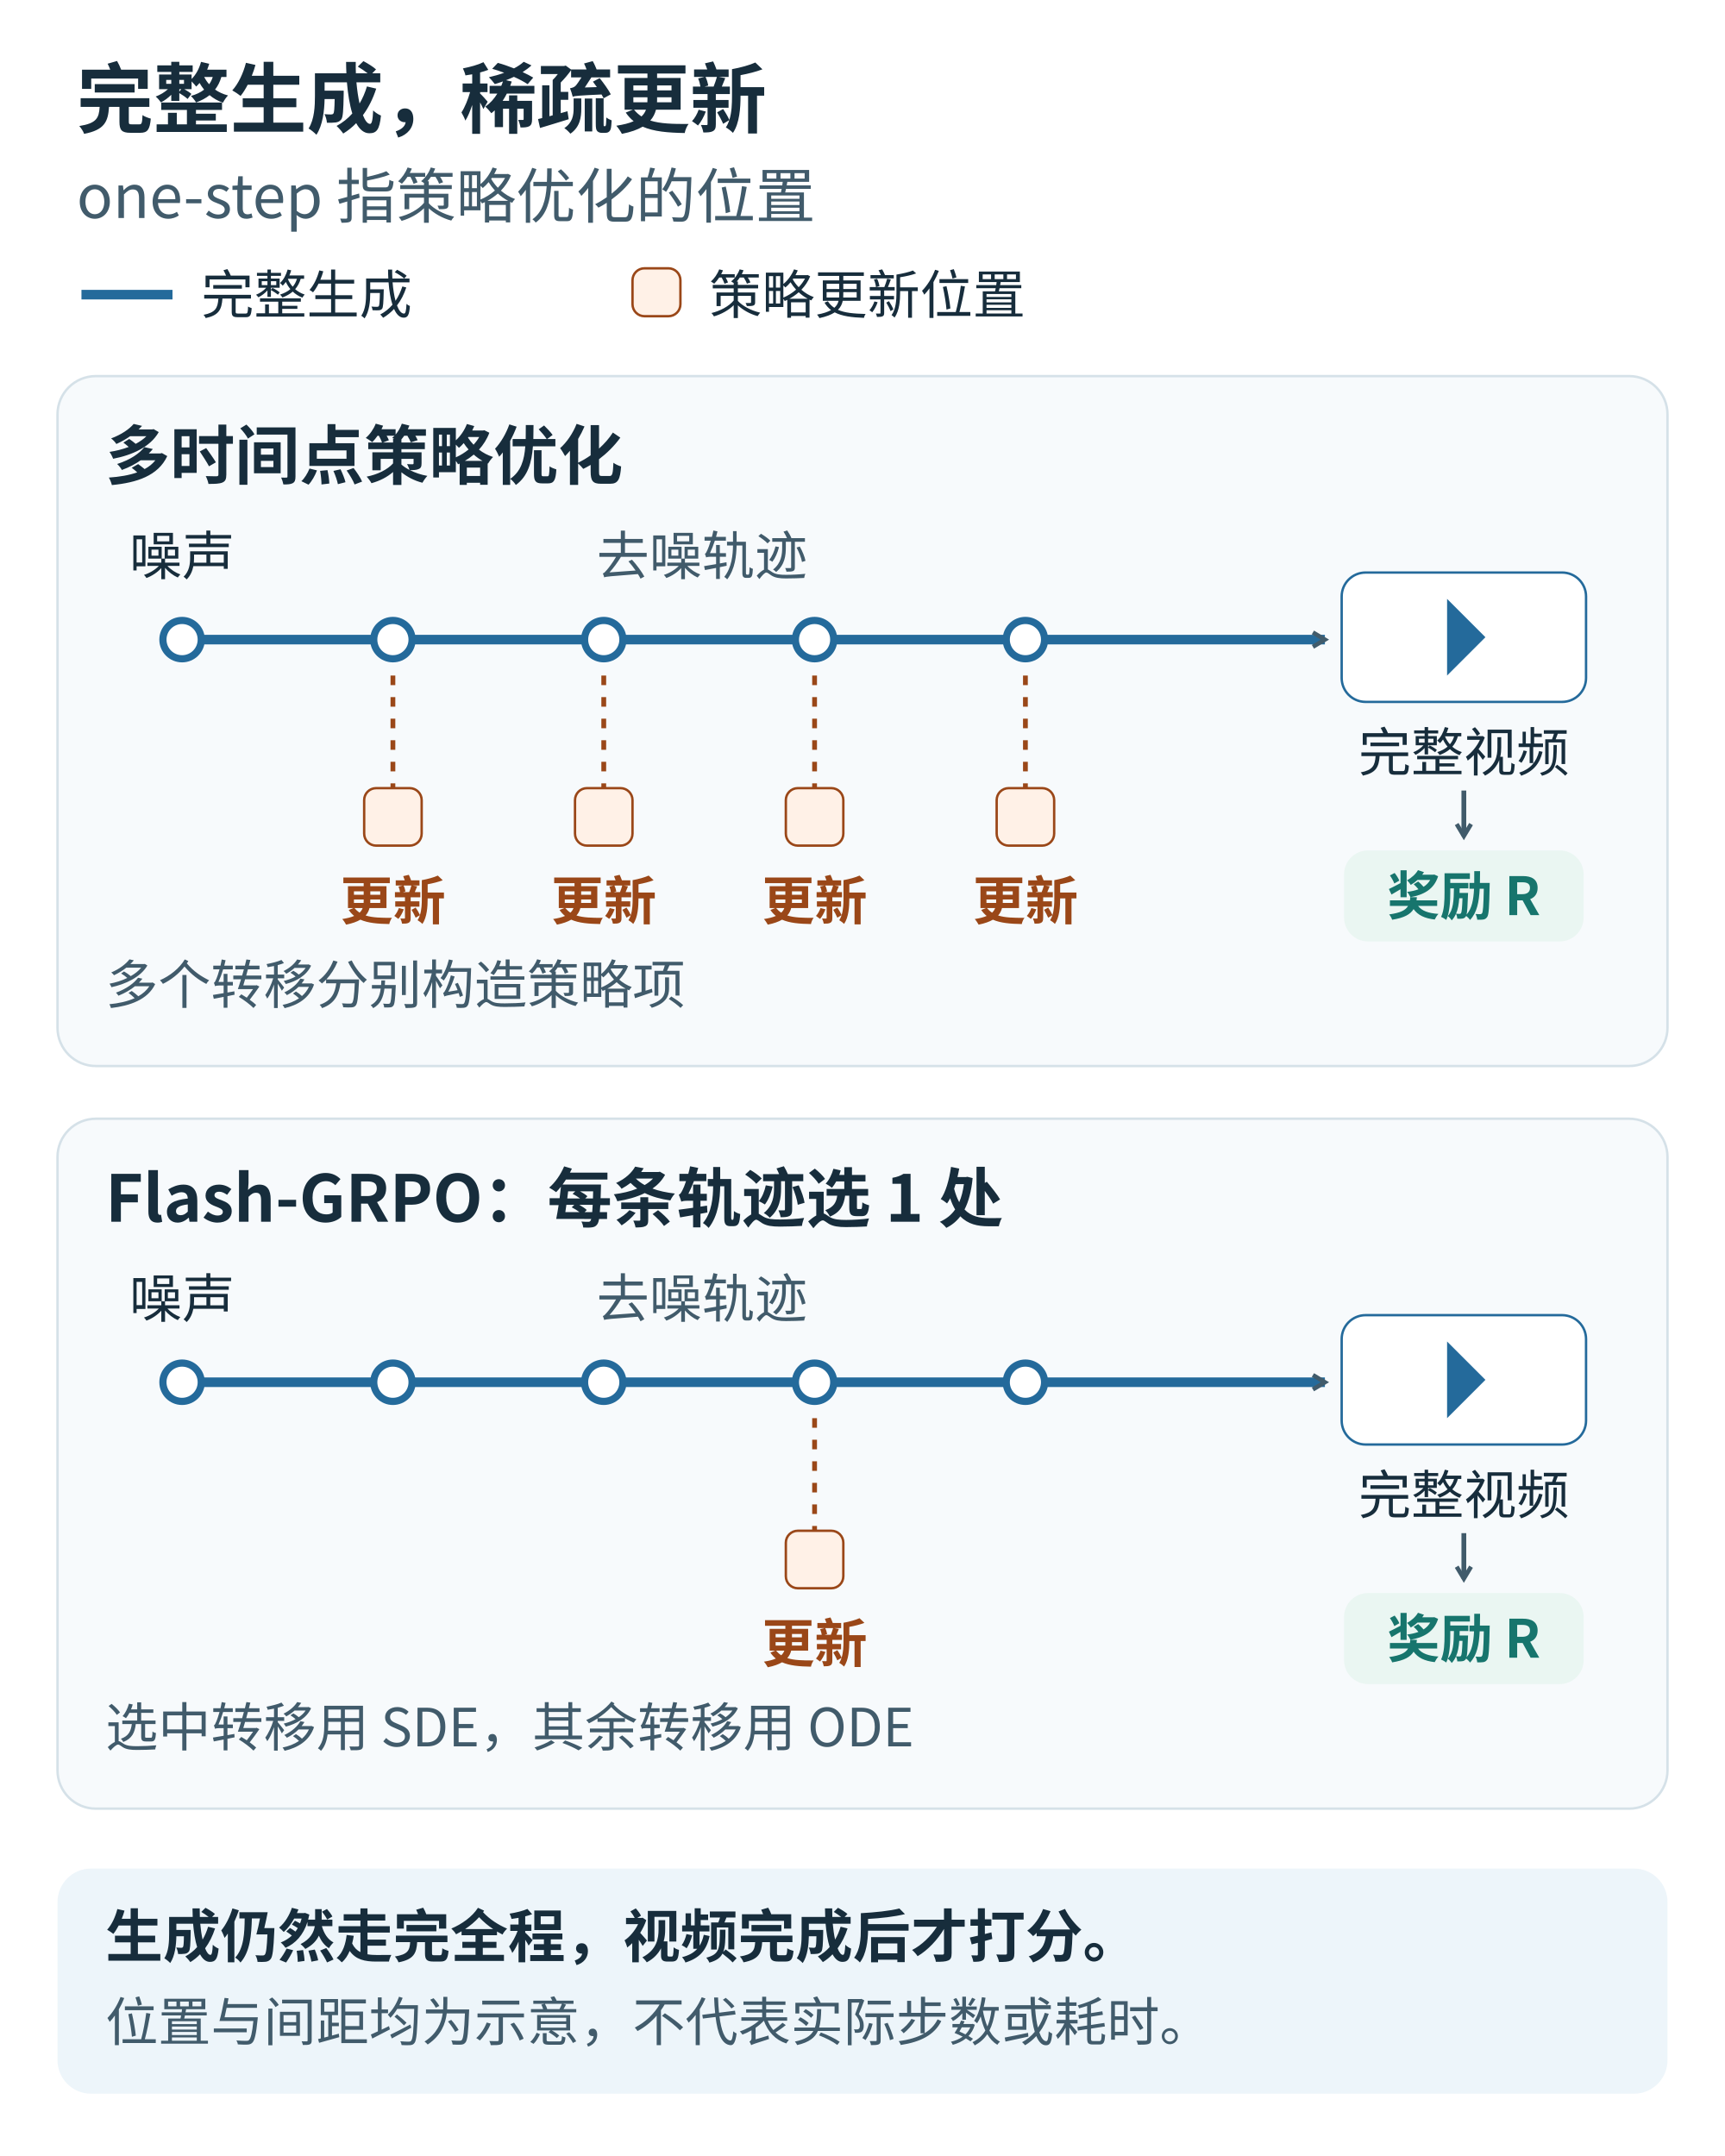
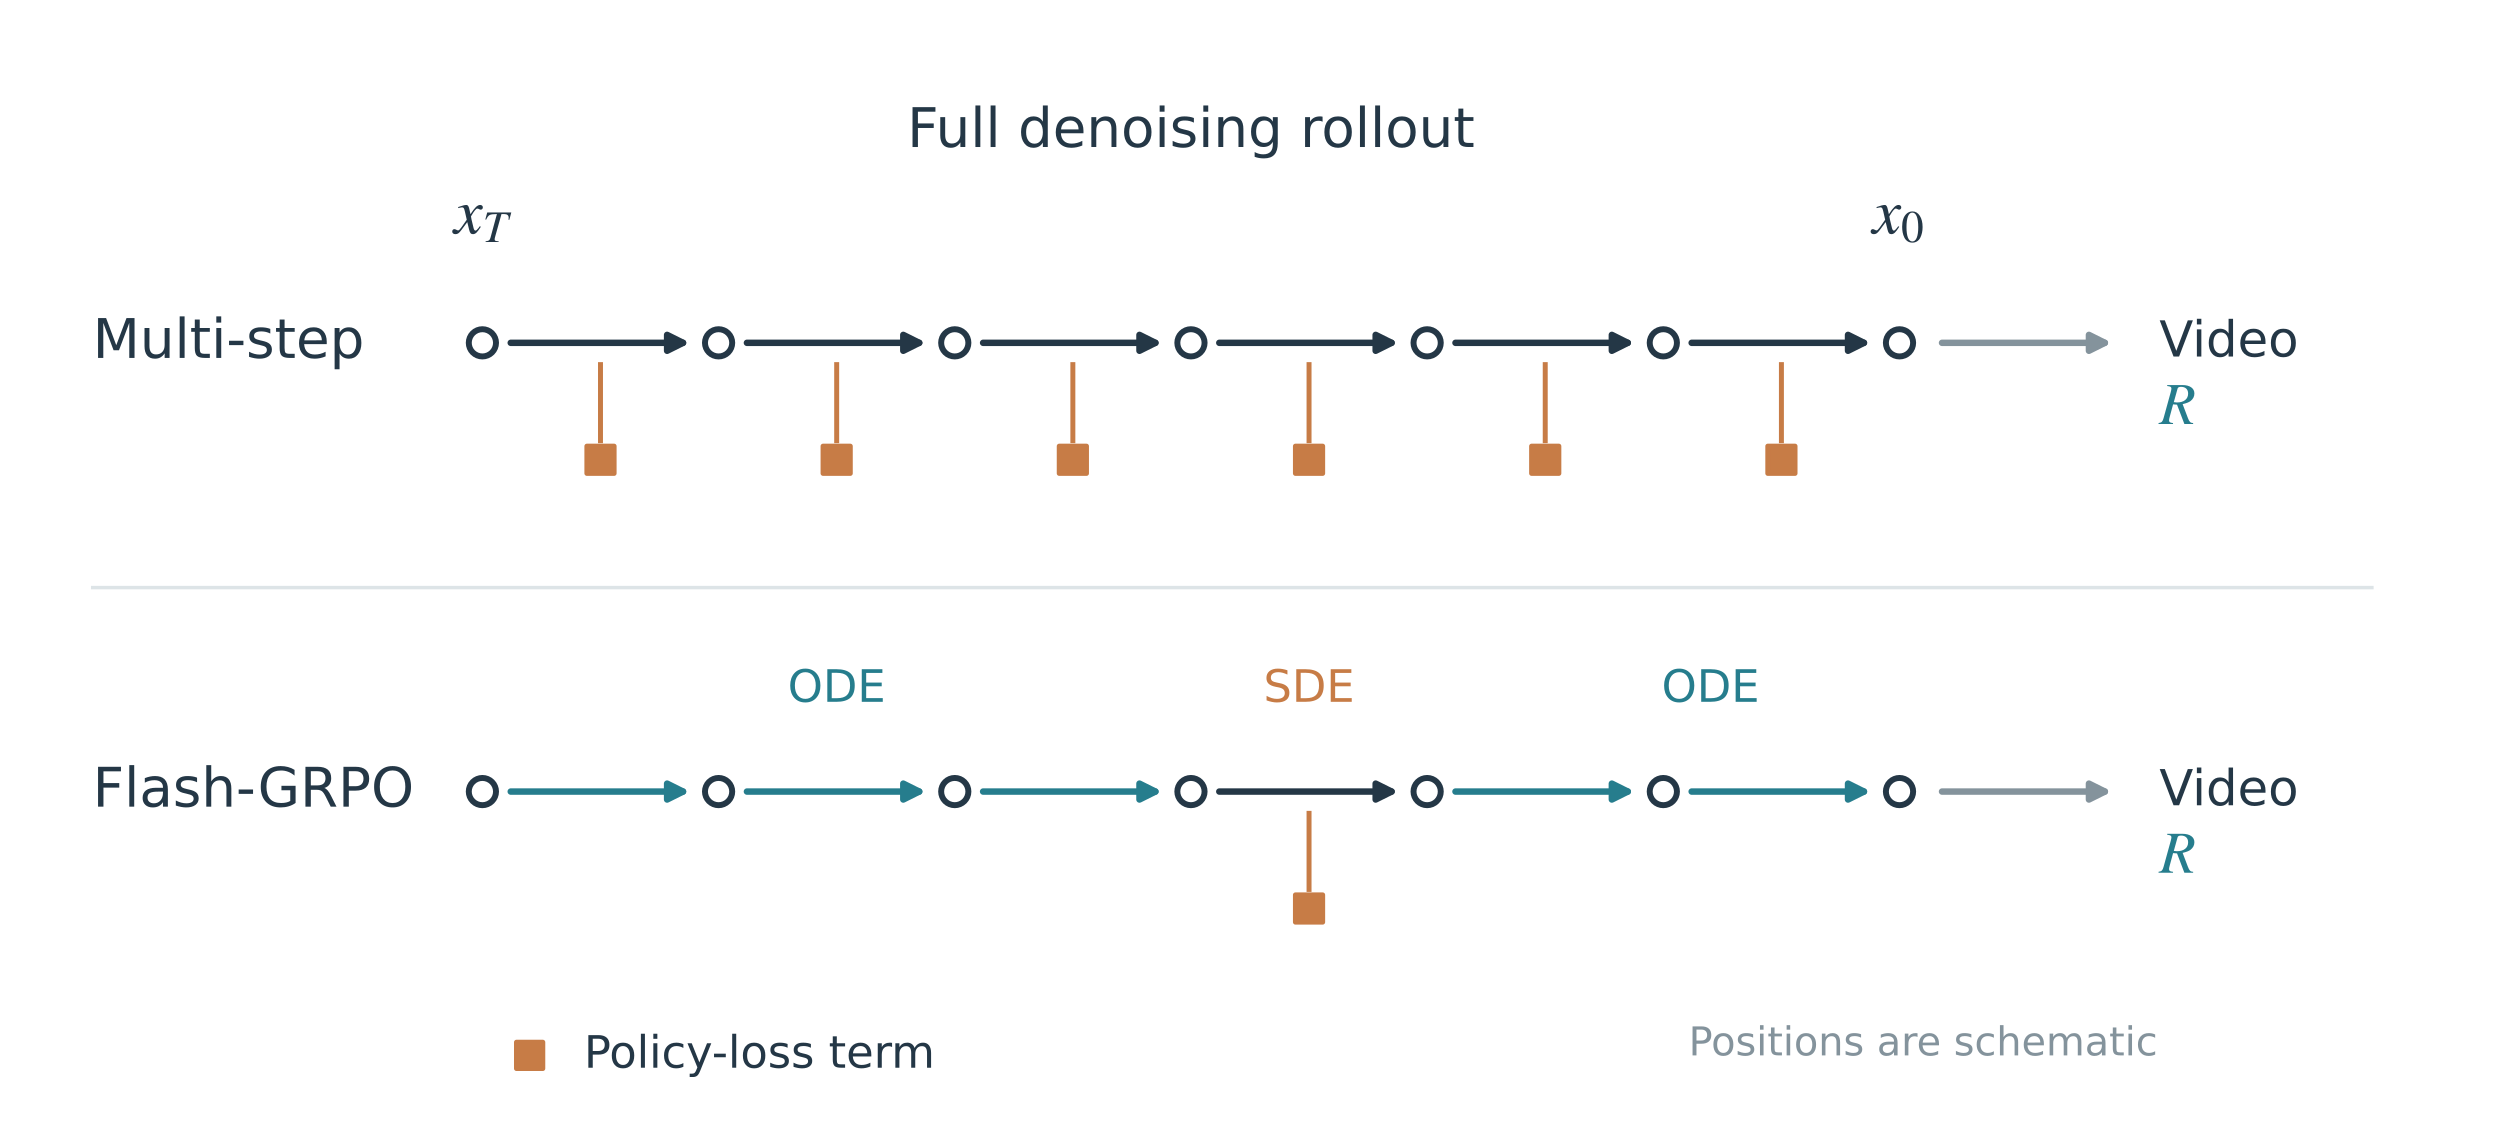
- <svg xmlns="http://www.w3.org/2000/svg" width="720" height="900" viewBox="0 0 720 900" role="img" aria-labelledby="title desc">
+ <svg xmlns="http://www.w3.org/2000/svg" xmlns:xlink="http://www.w3.org/1999/xlink" width="502.92pt" height="230.94pt" viewBox="0 0 502.92 230.94" version="1.1">
  <defs>
-     <marker id="arrow" markerWidth="8" markerHeight="8" refX="6" refY="4" orient="auto" markerUnits="userSpaceOnUse">
-       <path d="M1,1 L6,4 L1,7" fill="none" stroke="#415B6B" stroke-width="1.8" />
-     </marker>
+     <style type="text/css">*{stroke-linejoin: round; stroke-linecap: butt}</style>
  </defs>
-   <g font-family="Noto Sans CJK SC, PingFang SC, Microsoft YaHei, sans-serif">
-     <rect x="0" y="0" width="720" height="900" rx="0" fill="#FFFFFF" stroke="none" />
-     <text x="32" y="53" font-size="32" fill="#172D3C" font-weight="700" text-anchor="start">完整生成，稀疏更新</text>
-     <text x="32" y="91" font-size="25" fill="#415B6B" font-weight="400" text-anchor="start">one-step 指策略优化的位置</text>
-     <line x1="34" y1="123" x2="72" y2="123" stroke="#246A9B" stroke-width="4" />
-     <text x="84" y="131" font-size="22" fill="#172D3C" font-weight="400" text-anchor="start">完整生成</text>
-     <rect x="264" y="112" width="20" height="20" rx="5" fill="#FFF1E7" stroke="#9A4718" />
-     <text x="296" y="131" font-size="22" fill="#172D3C" font-weight="400" text-anchor="start">策略更新位置</text>
-     <rect x="24" y="157" width="672" height="288" rx="16" fill="#F7FAFC" stroke="#D5E1E8" />
-     <text x="44" y="200" font-size="27" fill="#172D3C" font-weight="700" text-anchor="start">多时间点策略优化</text>
-     <line x1="76" y1="267" x2="553" y2="267" stroke="#246A9B" stroke-width="4" marker-end="url(#arrow)" />
-     <circle cx="76" cy="267" r="8" fill="#FFFFFF" stroke="#246A9B" stroke-width="3" />
-     <circle cx="164" cy="267" r="8" fill="#FFFFFF" stroke="#246A9B" stroke-width="3" />
-     <line x1="164" y1="282" x2="164" y2="329" stroke="#9A4718" stroke-width="2" stroke-dasharray="4 5" />
-     <rect x="152" y="329" width="24" height="24" rx="5" fill="#FFF1E7" stroke="#9A4718" />
-     <text x="164" y="384" font-size="22" fill="#9A4718" font-weight="600" text-anchor="middle">更新</text>
-     <circle cx="252" cy="267" r="8" fill="#FFFFFF" stroke="#246A9B" stroke-width="3" />
-     <line x1="252" y1="282" x2="252" y2="329" stroke="#9A4718" stroke-width="2" stroke-dasharray="4 5" />
-     <rect x="240" y="329" width="24" height="24" rx="5" fill="#FFF1E7" stroke="#9A4718" />
-     <text x="252" y="384" font-size="22" fill="#9A4718" font-weight="600" text-anchor="middle">更新</text>
-     <circle cx="340" cy="267" r="8" fill="#FFFFFF" stroke="#246A9B" stroke-width="3" />
-     <line x1="340" y1="282" x2="340" y2="329" stroke="#9A4718" stroke-width="2" stroke-dasharray="4 5" />
-     <rect x="328" y="329" width="24" height="24" rx="5" fill="#FFF1E7" stroke="#9A4718" />
-     <text x="340" y="384" font-size="22" fill="#9A4718" font-weight="600" text-anchor="middle">更新</text>
-     <circle cx="428" cy="267" r="8" fill="#FFFFFF" stroke="#246A9B" stroke-width="3" />
-     <line x1="428" y1="282" x2="428" y2="329" stroke="#9A4718" stroke-width="2" stroke-dasharray="4 5" />
-     <rect x="416" y="329" width="24" height="24" rx="5" fill="#FFF1E7" stroke="#9A4718" />
-     <text x="428" y="384" font-size="22" fill="#9A4718" font-weight="600" text-anchor="middle">更新</text>
-     <text x="76" y="240" font-size="22" fill="#172D3C" font-weight="400" text-anchor="middle">噪声</text>
-     <text x="293" y="240" font-size="22" fill="#415B6B" font-weight="400" text-anchor="middle">去噪轨迹</text>
-     <rect x="560" y="239" width="102" height="54" rx="10" fill="#FFFFFF" stroke="#246A9B" />
-     <path d="M604.0,250 L620.0,266.0 L604.0,282 Z" fill="#246A9B" />
-     <text x="611.0" y="322" font-size="22" fill="#172D3C" font-weight="400" text-anchor="middle">完整视频</text>
-     <line x1="611" y1="330" x2="611" y2="349" stroke="#415B6B" stroke-width="2" marker-end="url(#arrow)" />
-     <rect x="561" y="355" width="100" height="38" rx="10" fill="#EAF6F2" stroke="none" />
-     <text x="611.0" y="382" font-size="22" fill="#17756D" font-weight="600" text-anchor="middle">奖励 R</text>
-     <text x="44" y="419" font-size="22" fill="#415B6B" font-weight="400" text-anchor="start">多个转移分别构造策略项</text>
-     <rect x="24" y="467" width="672" height="288" rx="16" fill="#F7FAFC" stroke="#D5E1E8" />
-     <text x="44" y="510" font-size="27" fill="#172D3C" font-weight="700" text-anchor="start">Flash-GRPO：每条轨迹选 1 处</text>
-     <line x1="76" y1="577" x2="553" y2="577" stroke="#246A9B" stroke-width="4" marker-end="url(#arrow)" />
-     <circle cx="76" cy="577" r="8" fill="#FFFFFF" stroke="#246A9B" stroke-width="3" />
-     <circle cx="164" cy="577" r="8" fill="#FFFFFF" stroke="#246A9B" stroke-width="3" />
-     <circle cx="252" cy="577" r="8" fill="#FFFFFF" stroke="#246A9B" stroke-width="3" />
-     <circle cx="340" cy="577" r="8" fill="#FFFFFF" stroke="#246A9B" stroke-width="3" />
-     <line x1="340" y1="592" x2="340" y2="639" stroke="#9A4718" stroke-width="2" stroke-dasharray="4 5" />
-     <rect x="328" y="639" width="24" height="24" rx="5" fill="#FFF1E7" stroke="#9A4718" />
-     <text x="340" y="694" font-size="22" fill="#9A4718" font-weight="600" text-anchor="middle">更新</text>
-     <circle cx="428" cy="577" r="8" fill="#FFFFFF" stroke="#246A9B" stroke-width="3" />
-     <text x="76" y="550" font-size="22" fill="#172D3C" font-weight="400" text-anchor="middle">噪声</text>
-     <text x="293" y="550" font-size="22" fill="#415B6B" font-weight="400" text-anchor="middle">去噪轨迹</text>
-     <rect x="560" y="549" width="102" height="54" rx="10" fill="#FFFFFF" stroke="#246A9B" />
-     <path d="M604.0,560 L620.0,576.0 L604.0,592 Z" fill="#246A9B" />
-     <text x="611.0" y="632" font-size="22" fill="#172D3C" font-weight="400" text-anchor="middle">完整视频</text>
-     <line x1="611" y1="640" x2="611" y2="659" stroke="#415B6B" stroke-width="2" marker-end="url(#arrow)" />
-     <rect x="561" y="665" width="100" height="38" rx="10" fill="#EAF6F2" stroke="none" />
-     <text x="611.0" y="692" font-size="22" fill="#17756D" font-weight="600" text-anchor="middle">奖励 R</text>
-     <text x="44" y="729" font-size="22" fill="#415B6B" font-weight="400" text-anchor="start">选中转移用 SDE，其余转移用 ODE</text>
-     <rect x="24" y="780" width="672" height="94" rx="14" fill="#EDF5FA" stroke="none" />
-     <text x="44" y="817" font-size="24" fill="#172D3C" font-weight="600" text-anchor="start">生成仍然走完全程，视频完成后才打分。</text>
-     <text x="44" y="852" font-size="22" fill="#415B6B" font-weight="400" text-anchor="start">位置与间距均为示意，不代表实际步数或耗时。</text>
+   <g id="figure_1">
+     <g id="patch_1">
+       <path d="M 0 230.94  L 502.92 230.94  L 502.92 0  L 0 0  z " style="fill: #ffffff" />
+     </g>
+     <g id="axes_1">
+       <g id="patch_2">
+         <path d="M 102.745 68.966  Q 120.8 68.966 137.401 68.966  " clip-path="url(#p95a40eeb05)" style="fill: none; stroke: #243746; stroke-width: 1.3; stroke-linecap: round" />
+         <path d="M 134.201 67.366  L 137.401 68.966  L 134.201 70.566  z " clip-path="url(#p95a40eeb05)" style="fill: #243746; stroke: #243746; stroke-width: 1.3; stroke-linecap: round" />
+       </g>
+       <g id="patch_3">
+         <path d="M 150.258 68.966  Q 168.312 68.966 184.914 68.966  " clip-path="url(#p95a40eeb05)" style="fill: none; stroke: #243746; stroke-width: 1.3; stroke-linecap: round" />
+         <path d="M 181.714 67.366  L 184.914 68.966  L 181.714 70.566  z " clip-path="url(#p95a40eeb05)" style="fill: #243746; stroke: #243746; stroke-width: 1.3; stroke-linecap: round" />
+       </g>
+       <g id="patch_4">
+         <path d="M 197.77 68.966  Q 215.825 68.966 232.427 68.966  " clip-path="url(#p95a40eeb05)" style="fill: none; stroke: #243746; stroke-width: 1.3; stroke-linecap: round" />
+         <path d="M 229.227 67.366  L 232.427 68.966  L 229.227 70.566  z " clip-path="url(#p95a40eeb05)" style="fill: #243746; stroke: #243746; stroke-width: 1.3; stroke-linecap: round" />
+       </g>
+       <g id="patch_5">
+         <path d="M 245.283 68.966  Q 263.338 68.966 279.94 68.966  " clip-path="url(#p95a40eeb05)" style="fill: none; stroke: #243746; stroke-width: 1.3; stroke-linecap: round" />
+         <path d="M 276.74 67.366  L 279.94 68.966  L 276.74 70.566  z " clip-path="url(#p95a40eeb05)" style="fill: #243746; stroke: #243746; stroke-width: 1.3; stroke-linecap: round" />
+       </g>
+       <g id="patch_6">
+         <path d="M 292.796 68.966  Q 310.851 68.966 327.453 68.966  " clip-path="url(#p95a40eeb05)" style="fill: none; stroke: #243746; stroke-width: 1.3; stroke-linecap: round" />
+         <path d="M 324.253 67.366  L 327.453 68.966  L 324.253 70.566  z " clip-path="url(#p95a40eeb05)" style="fill: #243746; stroke: #243746; stroke-width: 1.3; stroke-linecap: round" />
+       </g>
+       <g id="patch_7">
+         <path d="M 340.309 68.966  Q 358.364 68.966 374.965 68.966  " clip-path="url(#p95a40eeb05)" style="fill: none; stroke: #243746; stroke-width: 1.3; stroke-linecap: round" />
+         <path d="M 371.765 67.366  L 374.965 68.966  L 371.765 70.566  z " clip-path="url(#p95a40eeb05)" style="fill: #243746; stroke: #243746; stroke-width: 1.3; stroke-linecap: round" />
+       </g>
+       <g id="patch_8">
+         <path d="M 390.673 68.966  Q 407.777 68.966 423.429 68.966  " clip-path="url(#p95a40eeb05)" style="fill: none; stroke: #84939c; stroke-width: 1.3; stroke-linecap: round" />
+         <path d="M 420.229 67.366  L 423.429 68.966  L 420.229 70.566  z " clip-path="url(#p95a40eeb05)" style="fill: #84939c; stroke: #84939c; stroke-width: 1.3; stroke-linecap: round" />
+       </g>
+       <g id="patch_9">
+         <path d="M 102.745 159.238  Q 120.8 159.238 137.401 159.238  " clip-path="url(#p95a40eeb05)" style="fill: none; stroke: #267d8d; stroke-width: 1.3; stroke-linecap: round" />
+         <path d="M 134.201 157.638  L 137.401 159.238  L 134.201 160.838  z " clip-path="url(#p95a40eeb05)" style="fill: #267d8d; stroke: #267d8d; stroke-width: 1.3; stroke-linecap: round" />
+       </g>
+       <g id="patch_10">
+         <path d="M 150.258 159.238  Q 168.312 159.238 184.914 159.238  " clip-path="url(#p95a40eeb05)" style="fill: none; stroke: #267d8d; stroke-width: 1.3; stroke-linecap: round" />
+         <path d="M 181.714 157.638  L 184.914 159.238  L 181.714 160.838  z " clip-path="url(#p95a40eeb05)" style="fill: #267d8d; stroke: #267d8d; stroke-width: 1.3; stroke-linecap: round" />
+       </g>
+       <g id="patch_11">
+         <path d="M 197.77 159.238  Q 215.825 159.238 232.427 159.238  " clip-path="url(#p95a40eeb05)" style="fill: none; stroke: #267d8d; stroke-width: 1.3; stroke-linecap: round" />
+         <path d="M 229.227 157.638  L 232.427 159.238  L 229.227 160.838  z " clip-path="url(#p95a40eeb05)" style="fill: #267d8d; stroke: #267d8d; stroke-width: 1.3; stroke-linecap: round" />
+       </g>
+       <g id="patch_12">
+         <path d="M 245.283 159.238  Q 263.338 159.238 279.94 159.238  " clip-path="url(#p95a40eeb05)" style="fill: none; stroke: #243746; stroke-width: 1.3; stroke-linecap: round" />
+         <path d="M 276.74 157.638  L 279.94 159.238  L 276.74 160.838  z " clip-path="url(#p95a40eeb05)" style="fill: #243746; stroke: #243746; stroke-width: 1.3; stroke-linecap: round" />
+       </g>
+       <g id="patch_13">
+         <path d="M 292.796 159.238  Q 310.851 159.238 327.453 159.238  " clip-path="url(#p95a40eeb05)" style="fill: none; stroke: #267d8d; stroke-width: 1.3; stroke-linecap: round" />
+         <path d="M 324.253 157.638  L 327.453 159.238  L 324.253 160.838  z " clip-path="url(#p95a40eeb05)" style="fill: #267d8d; stroke: #267d8d; stroke-width: 1.3; stroke-linecap: round" />
+       </g>
+       <g id="patch_14">
+         <path d="M 340.309 159.238  Q 358.364 159.238 374.965 159.238  " clip-path="url(#p95a40eeb05)" style="fill: none; stroke: #267d8d; stroke-width: 1.3; stroke-linecap: round" />
+         <path d="M 371.765 157.638  L 374.965 159.238  L 371.765 160.838  z " clip-path="url(#p95a40eeb05)" style="fill: #267d8d; stroke: #267d8d; stroke-width: 1.3; stroke-linecap: round" />
+       </g>
+       <g id="patch_15">
+         <path d="M 390.673 159.238  Q 407.777 159.238 423.429 159.238  " clip-path="url(#p95a40eeb05)" style="fill: none; stroke: #84939c; stroke-width: 1.3; stroke-linecap: round" />
+         <path d="M 420.229 157.638  L 423.429 159.238  L 420.229 160.838  z " clip-path="url(#p95a40eeb05)" style="fill: #84939c; stroke: #84939c; stroke-width: 1.3; stroke-linecap: round" />
+       </g>
+       <g id="PathCollection_1">
+         <defs>
+           <path id="m0f6fdb8230" d="M -2.646 2.646  L 2.646 2.646  L 2.646 -2.646  L -2.646 -2.646  z " style="stroke: #c77c46" />
+         </defs>
+         <g clip-path="url(#p95a40eeb05)">
+           <use xlink:href="#m0f6fdb8230" x="106.546" y="212.308" style="fill: #c77c46; stroke: #c77c46" />
+         </g>
+       </g>
+       <g id="line2d_1">
+         <path d="M 120.8 73.343  L 120.8 88.662  " clip-path="url(#p95a40eeb05)" style="fill: none; stroke: #c77c46; stroke-linecap: square" />
+       </g>
+       <g id="line2d_2">
+         <path d="M 168.312 73.343  L 168.312 88.662  " clip-path="url(#p95a40eeb05)" style="fill: none; stroke: #c77c46; stroke-linecap: square" />
+       </g>
+       <g id="line2d_3">
+         <path d="M 215.825 73.343  L 215.825 88.662  " clip-path="url(#p95a40eeb05)" style="fill: none; stroke: #c77c46; stroke-linecap: square" />
+       </g>
+       <g id="line2d_4">
+         <path d="M 263.338 73.343  L 263.338 88.662  " clip-path="url(#p95a40eeb05)" style="fill: none; stroke: #c77c46; stroke-linecap: square" />
+       </g>
+       <g id="line2d_5">
+         <path d="M 310.851 73.343  L 310.851 88.662  " clip-path="url(#p95a40eeb05)" style="fill: none; stroke: #c77c46; stroke-linecap: square" />
+       </g>
+       <g id="line2d_6">
+         <path d="M 358.364 73.343  L 358.364 88.662  " clip-path="url(#p95a40eeb05)" style="fill: none; stroke: #c77c46; stroke-linecap: square" />
+       </g>
+       <g id="line2d_7">
+         <path d="M 263.338 163.615  L 263.338 178.934  " clip-path="url(#p95a40eeb05)" style="fill: none; stroke: #c77c46; stroke-linecap: square" />
+       </g>
+       <g id="line2d_8">
+         <path d="M 18.647 118.206  L 477.146 118.206  " clip-path="url(#p95a40eeb05)" style="fill: none; stroke: #dde4e7; stroke-width: 0.7; stroke-linecap: square" />
+       </g>
+       <g id="text_1">
+         <g style="fill: #243746" transform="translate(18.64693 72.00137) scale(0.11 -0.11)">
+           <defs>
+             <path id="DejaVuSans-4d" d="M 628 4666  L 1569 4666  L 2759 1491  L 3956 4666  L 4897 4666  L 4897 0  L 4281 0  L 4281 4097  L 3078 897  L 2444 897  L 1241 4097  L 1241 0  L 628 0  L 628 4666  z " transform="scale(0.015625)" />
+             <path id="DejaVuSans-75" d="M 544 1381  L 544 3500  L 1119 3500  L 1119 1403  Q 1119 906 1312 657  Q 1506 409 1894 409  Q 2359 409 2629 706  Q 2900 1003 2900 1516  L 2900 3500  L 3475 3500  L 3475 0  L 2900 0  L 2900 538  Q 2691 219 2414 64  Q 2138 -91 1772 -91  Q 1169 -91 856 284  Q 544 659 544 1381  z M 1991 3584  L 1991 3584  z " transform="scale(0.015625)" />
+             <path id="DejaVuSans-6c" d="M 603 4863  L 1178 4863  L 1178 0  L 603 0  L 603 4863  z " transform="scale(0.015625)" />
+             <path id="DejaVuSans-74" d="M 1172 4494  L 1172 3500  L 2356 3500  L 2356 3053  L 1172 3053  L 1172 1153  Q 1172 725 1289 603  Q 1406 481 1766 481  L 2356 481  L 2356 0  L 1766 0  Q 1100 0 847 248  Q 594 497 594 1153  L 594 3053  L 172 3053  L 172 3500  L 594 3500  L 594 4494  L 1172 4494  z " transform="scale(0.015625)" />
+             <path id="DejaVuSans-69" d="M 603 3500  L 1178 3500  L 1178 0  L 603 0  L 603 3500  z M 603 4863  L 1178 4863  L 1178 4134  L 603 4134  L 603 4863  z " transform="scale(0.015625)" />
+             <path id="DejaVuSans-2d" d="M 313 2009  L 1997 2009  L 1997 1497  L 313 1497  L 313 2009  z " transform="scale(0.015625)" />
+             <path id="DejaVuSans-73" d="M 2834 3397  L 2834 2853  Q 2591 2978 2328 3040  Q 2066 3103 1784 3103  Q 1356 3103 1142 2972  Q 928 2841 928 2578  Q 928 2378 1081 2264  Q 1234 2150 1697 2047  L 1894 2003  Q 2506 1872 2764 1633  Q 3022 1394 3022 966  Q 3022 478 2636 193  Q 2250 -91 1575 -91  Q 1294 -91 989 -36  Q 684 19 347 128  L 347 722  Q 666 556 975 473  Q 1284 391 1588 391  Q 1994 391 2212 530  Q 2431 669 2431 922  Q 2431 1156 2273 1281  Q 2116 1406 1581 1522  L 1381 1569  Q 847 1681 609 1914  Q 372 2147 372 2553  Q 372 3047 722 3315  Q 1072 3584 1716 3584  Q 2034 3584 2315 3537  Q 2597 3491 2834 3397  z " transform="scale(0.015625)" />
+             <path id="DejaVuSans-65" d="M 3597 1894  L 3597 1613  L 953 1613  Q 991 1019 1311 708  Q 1631 397 2203 397  Q 2534 397 2845 478  Q 3156 559 3463 722  L 3463 178  Q 3153 47 2828 -22  Q 2503 -91 2169 -91  Q 1331 -91 842 396  Q 353 884 353 1716  Q 353 2575 817 3079  Q 1281 3584 2069 3584  Q 2775 3584 3186 3129  Q 3597 2675 3597 1894  z M 3022 2063  Q 3016 2534 2758 2815  Q 2500 3097 2075 3097  Q 1594 3097 1305 2825  Q 1016 2553 972 2059  L 3022 2063  z " transform="scale(0.015625)" />
+             <path id="DejaVuSans-70" d="M 1159 525  L 1159 -1331  L 581 -1331  L 581 3500  L 1159 3500  L 1159 2969  Q 1341 3281 1617 3432  Q 1894 3584 2278 3584  Q 2916 3584 3314 3078  Q 3713 2572 3713 1747  Q 3713 922 3314 415  Q 2916 -91 2278 -91  Q 1894 -91 1617 61  Q 1341 213 1159 525  z M 3116 1747  Q 3116 2381 2855 2742  Q 2594 3103 2138 3103  Q 1681 3103 1420 2742  Q 1159 2381 1159 1747  Q 1159 1113 1420 752  Q 1681 391 2138 391  Q 2594 391 2855 752  Q 3116 1113 3116 1747  z " transform="scale(0.015625)" />
+           </defs>
+           <use xlink:href="#DejaVuSans-4d" />
+           <use xlink:href="#DejaVuSans-75" transform="translate(86.2793 0)" />
+           <use xlink:href="#DejaVuSans-6c" transform="translate(149.6582 0)" />
+           <use xlink:href="#DejaVuSans-74" transform="translate(177.4414 0)" />
+           <use xlink:href="#DejaVuSans-69" transform="translate(216.6504 0)" />
+           <use xlink:href="#DejaVuSans-2d" transform="translate(244.4336 0)" />
+           <use xlink:href="#DejaVuSans-73" transform="translate(280.5176 0)" />
+           <use xlink:href="#DejaVuSans-74" transform="translate(332.6172 0)" />
+           <use xlink:href="#DejaVuSans-65" transform="translate(371.8262 0)" />
+           <use xlink:href="#DejaVuSans-70" transform="translate(433.3496 0)" />
+         </g>
+       </g>
+       <g id="text_2">
+         <g style="fill: #243746" transform="translate(434.3846 71.72543) scale(0.1 -0.1)">
+           <defs>
+             <path id="DejaVuSans-56" d="M 1831 0  L 50 4666  L 709 4666  L 2188 738  L 3669 4666  L 4325 4666  L 2547 0  L 1831 0  z " transform="scale(0.015625)" />
+             <path id="DejaVuSans-64" d="M 2906 2969  L 2906 4863  L 3481 4863  L 3481 0  L 2906 0  L 2906 525  Q 2725 213 2448 61  Q 2172 -91 1784 -91  Q 1150 -91 751 415  Q 353 922 353 1747  Q 353 2572 751 3078  Q 1150 3584 1784 3584  Q 2172 3584 2448 3432  Q 2725 3281 2906 2969  z M 947 1747  Q 947 1113 1208 752  Q 1469 391 1925 391  Q 2381 391 2643 752  Q 2906 1113 2906 1747  Q 2906 2381 2643 2742  Q 2381 3103 1925 3103  Q 1469 3103 1208 2742  Q 947 2381 947 1747  z " transform="scale(0.015625)" />
+             <path id="DejaVuSans-6f" d="M 1959 3097  Q 1497 3097 1228 2736  Q 959 2375 959 1747  Q 959 1119 1226 758  Q 1494 397 1959 397  Q 2419 397 2687 759  Q 2956 1122 2956 1747  Q 2956 2369 2687 2733  Q 2419 3097 1959 3097  z M 1959 3584  Q 2709 3584 3137 3096  Q 3566 2609 3566 1747  Q 3566 888 3137 398  Q 2709 -91 1959 -91  Q 1206 -91 779 398  Q 353 888 353 1747  Q 353 2609 779 3096  Q 1206 3584 1959 3584  z " transform="scale(0.015625)" />
+           </defs>
+           <use xlink:href="#DejaVuSans-56" />
+           <use xlink:href="#DejaVuSans-69" transform="translate(66.1582 0)" />
+           <use xlink:href="#DejaVuSans-64" transform="translate(93.94141 0)" />
+           <use xlink:href="#DejaVuSans-65" transform="translate(157.418 0)" />
+           <use xlink:href="#DejaVuSans-6f" transform="translate(218.9414 0)" />
+         </g>
+       </g>
+       <g id="text_3">
+         <g style="fill: #267d8d" transform="translate(434.3846 85.37921) scale(0.12 -0.12)">
+           <defs>
+             <path id="STIXGeneral-Italic-52" d="M 845 4179  L 2458 4179  Q 3078 4179 3420 3936  Q 3763 3693 3763 3277  Q 3763 2778 3341 2458  Q 3091 2266 2502 2131  L 3072 627  Q 3181 333 3299 217  Q 3418 102 3629 102  L 3629 0  L 2688 0  L 1901 2074  L 1478 2106  L 1126 806  Q 1043 512 1043 403  Q 1043 256 1126 192  Q 1210 128 1472 102  L 1472 0  L -83 0  L -83 102  Q 173 134 278 243  Q 384 352 461 646  L 1222 3405  Q 1299 3699 1299 3808  Q 1299 3923 1210 3987  Q 1133 4038 845 4077  L 845 4179  z M 1958 3795  L 1555 2342  Q 1754 2310 1882 2310  Q 2451 2310 2771 2566  Q 3091 2822 3091 3270  Q 3091 3603 2892 3795  Q 2694 3987 2323 3987  Q 2010 3987 1958 3795  z " transform="scale(0.015625)" />
+           </defs>
+           <use xlink:href="#STIXGeneral-Italic-52" transform="translate(0 0.703125)" />
+         </g>
+       </g>
+       <g id="text_4">
+         <g style="fill: #243746" transform="translate(18.64693 162.2737) scale(0.11 -0.11)">
+           <defs>
+             <path id="DejaVuSans-46" d="M 628 4666  L 3309 4666  L 3309 4134  L 1259 4134  L 1259 2759  L 3109 2759  L 3109 2228  L 1259 2228  L 1259 0  L 628 0  L 628 4666  z " transform="scale(0.015625)" />
+             <path id="DejaVuSans-61" d="M 2194 1759  Q 1497 1759 1228 1600  Q 959 1441 959 1056  Q 959 750 1161 570  Q 1363 391 1709 391  Q 2188 391 2477 730  Q 2766 1069 2766 1631  L 2766 1759  L 2194 1759  z M 3341 1997  L 3341 0  L 2766 0  L 2766 531  Q 2569 213 2275 61  Q 1981 -91 1556 -91  Q 1019 -91 701 211  Q 384 513 384 1019  Q 384 1609 779 1909  Q 1175 2209 1959 2209  L 2766 2209  L 2766 2266  Q 2766 2663 2505 2880  Q 2244 3097 1772 3097  Q 1472 3097 1187 3025  Q 903 2953 641 2809  L 641 3341  Q 956 3463 1253 3523  Q 1550 3584 1831 3584  Q 2591 3584 2966 3190  Q 3341 2797 3341 1997  z " transform="scale(0.015625)" />
+             <path id="DejaVuSans-68" d="M 3513 2113  L 3513 0  L 2938 0  L 2938 2094  Q 2938 2591 2744 2837  Q 2550 3084 2163 3084  Q 1697 3084 1428 2787  Q 1159 2491 1159 1978  L 1159 0  L 581 0  L 581 4863  L 1159 4863  L 1159 2956  Q 1366 3272 1645 3428  Q 1925 3584 2291 3584  Q 2894 3584 3203 3211  Q 3513 2838 3513 2113  z " transform="scale(0.015625)" />
+             <path id="DejaVuSans-47" d="M 3809 666  L 3809 1919  L 2778 1919  L 2778 2438  L 4434 2438  L 4434 434  Q 4069 175 3628 42  Q 3188 -91 2688 -91  Q 1594 -91 976 548  Q 359 1188 359 2328  Q 359 3472 976 4111  Q 1594 4750 2688 4750  Q 3144 4750 3555 4637  Q 3966 4525 4313 4306  L 4313 3634  Q 3963 3931 3569 4081  Q 3175 4231 2741 4231  Q 1884 4231 1454 3753  Q 1025 3275 1025 2328  Q 1025 1384 1454 906  Q 1884 428 2741 428  Q 3075 428 3337 486  Q 3600 544 3809 666  z " transform="scale(0.015625)" />
+             <path id="DejaVuSans-52" d="M 2841 2188  Q 3044 2119 3236 1894  Q 3428 1669 3622 1275  L 4263 0  L 3584 0  L 2988 1197  Q 2756 1666 2539 1819  Q 2322 1972 1947 1972  L 1259 1972  L 1259 0  L 628 0  L 628 4666  L 2053 4666  Q 2853 4666 3247 4331  Q 3641 3997 3641 3322  Q 3641 2881 3436 2590  Q 3231 2300 2841 2188  z M 1259 4147  L 1259 2491  L 2053 2491  Q 2509 2491 2742 2702  Q 2975 2913 2975 3322  Q 2975 3731 2742 3939  Q 2509 4147 2053 4147  L 1259 4147  z " transform="scale(0.015625)" />
+             <path id="DejaVuSans-50" d="M 1259 4147  L 1259 2394  L 2053 2394  Q 2494 2394 2734 2622  Q 2975 2850 2975 3272  Q 2975 3691 2734 3919  Q 2494 4147 2053 4147  L 1259 4147  z M 628 4666  L 2053 4666  Q 2838 4666 3239 4311  Q 3641 3956 3641 3272  Q 3641 2581 3239 2228  Q 2838 1875 2053 1875  L 1259 1875  L 1259 0  L 628 0  L 628 4666  z " transform="scale(0.015625)" />
+             <path id="DejaVuSans-4f" d="M 2522 4238  Q 1834 4238 1429 3725  Q 1025 3213 1025 2328  Q 1025 1447 1429 934  Q 1834 422 2522 422  Q 3209 422 3611 934  Q 4013 1447 4013 2328  Q 4013 3213 3611 3725  Q 3209 4238 2522 4238  z M 2522 4750  Q 3503 4750 4090 4092  Q 4678 3434 4678 2328  Q 4678 1225 4090 567  Q 3503 -91 2522 -91  Q 1538 -91 948 565  Q 359 1222 359 2328  Q 359 3434 948 4092  Q 1538 4750 2522 4750  z " transform="scale(0.015625)" />
+           </defs>
+           <use xlink:href="#DejaVuSans-46" />
+           <use xlink:href="#DejaVuSans-6c" transform="translate(57.51953 0)" />
+           <use xlink:href="#DejaVuSans-61" transform="translate(85.30273 0)" />
+           <use xlink:href="#DejaVuSans-73" transform="translate(146.582 0)" />
+           <use xlink:href="#DejaVuSans-68" transform="translate(198.6816 0)" />
+           <use xlink:href="#DejaVuSans-2d" transform="translate(262.0605 0)" />
+           <use xlink:href="#DejaVuSans-47" transform="translate(301.7695 0)" />
+           <use xlink:href="#DejaVuSans-52" transform="translate(379.2598 0)" />
+           <use xlink:href="#DejaVuSans-50" transform="translate(448.7422 0)" />
+           <use xlink:href="#DejaVuSans-4f" transform="translate(509.0449 0)" />
+         </g>
+       </g>
+       <g id="text_5">
+         <g style="fill: #243746" transform="translate(434.3846 161.9978) scale(0.1 -0.1)">
+           <use xlink:href="#DejaVuSans-56" />
+           <use xlink:href="#DejaVuSans-69" transform="translate(66.1582 0)" />
+           <use xlink:href="#DejaVuSans-64" transform="translate(93.94141 0)" />
+           <use xlink:href="#DejaVuSans-65" transform="translate(157.418 0)" />
+           <use xlink:href="#DejaVuSans-6f" transform="translate(218.9414 0)" />
+         </g>
+       </g>
+       <g id="text_6">
+         <g style="fill: #267d8d" transform="translate(434.3846 175.6516) scale(0.12 -0.12)">
+           <use xlink:href="#STIXGeneral-Italic-52" transform="translate(0 0.703125)" />
+         </g>
+       </g>
+       <g id="text_7">
+         <g style="fill: #243746" transform="translate(91.32317 47.08184) scale(0.13 -0.13)">
+           <defs>
+             <path id="STIXGeneral-Italic-78" d="M 1555 2272  L 1632 1907  Q 1971 2426 2179 2624  Q 2387 2822 2598 2822  Q 2714 2822 2787 2755  Q 2861 2688 2861 2585  Q 2861 2483 2800 2419  Q 2739 2355 2643 2355  Q 2586 2355 2490 2409  Q 2394 2464 2310 2464  Q 2125 2464 1683 1690  Q 1683 1606 1734 1402  L 1939 544  Q 2003 282 2131 282  Q 2234 282 2432 538  Q 2451 563 2476 598  Q 2502 634 2521 662  Q 2541 691 2566 717  L 2662 659  Q 2387 230 2227 80  Q 2067 -70 1882 -70  Q 1728 -70 1645 26  Q 1562 122 1504 365  L 1318 1126  L 755 365  Q 557 96 432 13  Q 307 -70 147 -70  Q 0 -70 -86 0  Q -173 70 -173 198  Q -173 294 -112 361  Q -51 429 45 429  Q 122 429 250 358  Q 346 301 416 301  Q 525 301 742 614  L 1267 1357  L 1088 2150  Q 1024 2432 969 2509  Q 915 2586 794 2586  Q 717 2586 544 2541  L 429 2509  L 410 2611  L 480 2637  Q 992 2822 1229 2822  Q 1350 2822 1420 2707  Q 1491 2592 1555 2272  z " transform="scale(0.015625)" />
+             <path id="STIXGeneral-Italic-54" d="M 4051 4179  L 3770 3130  L 3661 3142  Q 3680 3302 3680 3437  Q 3680 3955 3034 3955  L 2662 3955  L 1786 819  Q 1696 506 1696 397  Q 1696 250 1766 195  Q 1837 141 2035 122  L 2259 102  L 2259 0  L 416 0  L 416 102  Q 749 134 889 230  Q 1030 326 1101 582  L 2016 3955  Q 1254 3955 988 3817  Q 723 3680 493 3162  L 378 3187  L 646 4179  L 4051 4179  z " transform="scale(0.015625)" />
+           </defs>
+           <use xlink:href="#STIXGeneral-Italic-78" transform="translate(0 0.90625)" />
+           <use xlink:href="#STIXGeneral-Italic-54" transform="translate(44.39999 -12.32188) scale(0.7)" />
+         </g>
+       </g>
+       <g id="text_8">
+         <g style="fill: #243746" transform="translate(376.6604 47.08184) scale(0.13 -0.13)">
+           <defs>
+             <path id="STIXGeneral-Regular-30" d="M 3046 2112  Q 3046 1683 2963 1302  Q 2880 922 2717 602  Q 2554 282 2266 96  Q 1978 -90 1600 -90  Q 1210 -90 915 108  Q 621 307 461 640  Q 301 973 227 1350  Q 154 1728 154 2150  Q 154 2746 301 3222  Q 448 3699 790 4012  Q 1133 4326 1626 4326  Q 2253 4326 2649 3712  Q 3046 3098 3046 2112  z M 2432 2080  Q 2432 3091 2217 3625  Q 2003 4160 1587 4160  Q 1190 4160 979 3622  Q 768 3085 768 2106  Q 768 1120 979 598  Q 1190 77 1600 77  Q 2003 77 2217 598  Q 2432 1120 2432 2080  z " transform="scale(0.015625)" />
+           </defs>
+           <use xlink:href="#STIXGeneral-Italic-78" transform="translate(0 0.90625)" />
+           <use xlink:href="#STIXGeneral-Regular-30" transform="translate(44.39999 -12.32188) scale(0.7)" />
+         </g>
+       </g>
+       <g id="text_9">
+         <g style="fill: #243746" transform="translate(182.4926 29.57447) scale(0.11 -0.11)">
+           <defs>
+             <path id="DejaVuSans-20" transform="scale(0.015625)" />
+             <path id="DejaVuSans-6e" d="M 3513 2113  L 3513 0  L 2938 0  L 2938 2094  Q 2938 2591 2744 2837  Q 2550 3084 2163 3084  Q 1697 3084 1428 2787  Q 1159 2491 1159 1978  L 1159 0  L 581 0  L 581 3500  L 1159 3500  L 1159 2956  Q 1366 3272 1645 3428  Q 1925 3584 2291 3584  Q 2894 3584 3203 3211  Q 3513 2838 3513 2113  z " transform="scale(0.015625)" />
+             <path id="DejaVuSans-67" d="M 2906 1791  Q 2906 2416 2648 2759  Q 2391 3103 1925 3103  Q 1463 3103 1205 2759  Q 947 2416 947 1791  Q 947 1169 1205 825  Q 1463 481 1925 481  Q 2391 481 2648 825  Q 2906 1169 2906 1791  z M 3481 434  Q 3481 -459 3084 -895  Q 2688 -1331 1869 -1331  Q 1566 -1331 1297 -1286  Q 1028 -1241 775 -1147  L 775 -588  Q 1028 -725 1275 -790  Q 1522 -856 1778 -856  Q 2344 -856 2625 -561  Q 2906 -266 2906 331  L 2906 616  Q 2728 306 2450 153  Q 2172 0 1784 0  Q 1141 0 747 490  Q 353 981 353 1791  Q 353 2603 747 3093  Q 1141 3584 1784 3584  Q 2172 3584 2450 3431  Q 2728 3278 2906 2969  L 2906 3500  L 3481 3500  L 3481 434  z " transform="scale(0.015625)" />
+             <path id="DejaVuSans-72" d="M 2631 2963  Q 2534 3019 2420 3045  Q 2306 3072 2169 3072  Q 1681 3072 1420 2755  Q 1159 2438 1159 1844  L 1159 0  L 581 0  L 581 3500  L 1159 3500  L 1159 2956  Q 1341 3275 1631 3429  Q 1922 3584 2338 3584  Q 2397 3584 2469 3576  Q 2541 3569 2628 3553  L 2631 2963  z " transform="scale(0.015625)" />
+           </defs>
+           <use xlink:href="#DejaVuSans-46" />
+           <use xlink:href="#DejaVuSans-75" transform="translate(52.01953 0)" />
+           <use xlink:href="#DejaVuSans-6c" transform="translate(115.3984 0)" />
+           <use xlink:href="#DejaVuSans-6c" transform="translate(143.1816 0)" />
+           <use xlink:href="#DejaVuSans-20" transform="translate(170.9648 0)" />
+           <use xlink:href="#DejaVuSans-64" transform="translate(202.752 0)" />
+           <use xlink:href="#DejaVuSans-65" transform="translate(266.2285 0)" />
+           <use xlink:href="#DejaVuSans-6e" transform="translate(327.752 0)" />
+           <use xlink:href="#DejaVuSans-6f" transform="translate(391.1309 0)" />
+           <use xlink:href="#DejaVuSans-69" transform="translate(452.3125 0)" />
+           <use xlink:href="#DejaVuSans-73" transform="translate(480.0957 0)" />
+           <use xlink:href="#DejaVuSans-69" transform="translate(532.1953 0)" />
+           <use xlink:href="#DejaVuSans-6e" transform="translate(559.9785 0)" />
+           <use xlink:href="#DejaVuSans-67" transform="translate(623.3574 0)" />
+           <use xlink:href="#DejaVuSans-20" transform="translate(686.834 0)" />
+           <use xlink:href="#DejaVuSans-72" transform="translate(718.6211 0)" />
+           <use xlink:href="#DejaVuSans-6f" transform="translate(757.4844 0)" />
+           <use xlink:href="#DejaVuSans-6c" transform="translate(818.666 0)" />
+           <use xlink:href="#DejaVuSans-6c" transform="translate(846.4492 0)" />
+           <use xlink:href="#DejaVuSans-6f" transform="translate(874.2324 0)" />
+           <use xlink:href="#DejaVuSans-75" transform="translate(935.4141 0)" />
+           <use xlink:href="#DejaVuSans-74" transform="translate(998.793 0)" />
+         </g>
+       </g>
+       <g id="text_10">
+         <g style="fill: #c77c46" transform="translate(254.173 141.1839) scale(0.09 -0.09)">
+           <defs>
+             <path id="DejaVuSans-53" d="M 3425 4513  L 3425 3897  Q 3066 4069 2747 4153  Q 2428 4238 2131 4238  Q 1616 4238 1336 4038  Q 1056 3838 1056 3469  Q 1056 3159 1242 3001  Q 1428 2844 1947 2747  L 2328 2669  Q 3034 2534 3370 2195  Q 3706 1856 3706 1288  Q 3706 609 3251 259  Q 2797 -91 1919 -91  Q 1588 -91 1214 -16  Q 841 59 441 206  L 441 856  Q 825 641 1194 531  Q 1563 422 1919 422  Q 2459 422 2753 634  Q 3047 847 3047 1241  Q 3047 1584 2836 1778  Q 2625 1972 2144 2069  L 1759 2144  Q 1053 2284 737 2584  Q 422 2884 422 3419  Q 422 4038 858 4394  Q 1294 4750 2059 4750  Q 2388 4750 2728 4690  Q 3069 4631 3425 4513  z " transform="scale(0.015625)" />
+             <path id="DejaVuSans-44" d="M 1259 4147  L 1259 519  L 2022 519  Q 2988 519 3436 956  Q 3884 1394 3884 2338  Q 3884 3275 3436 3711  Q 2988 4147 2022 4147  L 1259 4147  z M 628 4666  L 1925 4666  Q 3281 4666 3915 4102  Q 4550 3538 4550 2338  Q 4550 1131 3912 565  Q 3275 0 1925 0  L 628 0  L 628 4666  z " transform="scale(0.015625)" />
+             <path id="DejaVuSans-45" d="M 628 4666  L 3578 4666  L 3578 4134  L 1259 4134  L 1259 2753  L 3481 2753  L 3481 2222  L 1259 2222  L 1259 531  L 3634 531  L 3634 0  L 628 0  L 628 4666  z " transform="scale(0.015625)" />
+           </defs>
+           <use xlink:href="#DejaVuSans-53" />
+           <use xlink:href="#DejaVuSans-44" transform="translate(63.47656 0)" />
+           <use xlink:href="#DejaVuSans-45" transform="translate(140.4785 0)" />
+         </g>
+       </g>
+       <g id="text_11">
+         <g style="fill: #267d8d" transform="translate(158.4617 141.1839) scale(0.09 -0.09)">
+           <use xlink:href="#DejaVuSans-4f" />
+           <use xlink:href="#DejaVuSans-44" transform="translate(78.71094 0)" />
+           <use xlink:href="#DejaVuSans-45" transform="translate(155.7129 0)" />
+         </g>
+       </g>
+       <g id="text_12">
+         <g style="fill: #267d8d" transform="translate(334.2593 141.1839) scale(0.09 -0.09)">
+           <use xlink:href="#DejaVuSans-4f" />
+           <use xlink:href="#DejaVuSans-44" transform="translate(78.71094 0)" />
+           <use xlink:href="#DejaVuSans-45" transform="translate(155.7129 0)" />
+         </g>
+       </g>
+       <g id="text_13">
+         <g style="fill: #243746" transform="translate(117.4737 214.7911) scale(0.09 -0.09)">
+           <defs>
+             <path id="DejaVuSans-63" d="M 3122 3366  L 3122 2828  Q 2878 2963 2633 3030  Q 2388 3097 2138 3097  Q 1578 3097 1268 2742  Q 959 2388 959 1747  Q 959 1106 1268 751  Q 1578 397 2138 397  Q 2388 397 2633 464  Q 2878 531 3122 666  L 3122 134  Q 2881 22 2623 -34  Q 2366 -91 2075 -91  Q 1284 -91 818 406  Q 353 903 353 1747  Q 353 2603 823 3093  Q 1294 3584 2113 3584  Q 2378 3584 2631 3529  Q 2884 3475 3122 3366  z " transform="scale(0.015625)" />
+             <path id="DejaVuSans-79" d="M 2059 -325  Q 1816 -950 1584 -1140  Q 1353 -1331 966 -1331  L 506 -1331  L 506 -850  L 844 -850  Q 1081 -850 1212 -737  Q 1344 -625 1503 -206  L 1606 56  L 191 3500  L 800 3500  L 1894 763  L 2988 3500  L 3597 3500  L 2059 -325  z " transform="scale(0.015625)" />
+             <path id="DejaVuSans-6d" d="M 3328 2828  Q 3544 3216 3844 3400  Q 4144 3584 4550 3584  Q 5097 3584 5394 3201  Q 5691 2819 5691 2113  L 5691 0  L 5113 0  L 5113 2094  Q 5113 2597 4934 2840  Q 4756 3084 4391 3084  Q 3944 3084 3684 2787  Q 3425 2491 3425 1978  L 3425 0  L 2847 0  L 2847 2094  Q 2847 2600 2669 2842  Q 2491 3084 2119 3084  Q 1678 3084 1418 2786  Q 1159 2488 1159 1978  L 1159 0  L 581 0  L 581 3500  L 1159 3500  L 1159 2956  Q 1356 3278 1631 3431  Q 1906 3584 2284 3584  Q 2666 3584 2933 3390  Q 3200 3197 3328 2828  z " transform="scale(0.015625)" />
+           </defs>
+           <use xlink:href="#DejaVuSans-50" />
+           <use xlink:href="#DejaVuSans-6f" transform="translate(56.67773 0)" />
+           <use xlink:href="#DejaVuSans-6c" transform="translate(117.8594 0)" />
+           <use xlink:href="#DejaVuSans-69" transform="translate(145.6426 0)" />
+           <use xlink:href="#DejaVuSans-63" transform="translate(173.4258 0)" />
+           <use xlink:href="#DejaVuSans-79" transform="translate(228.4062 0)" />
+           <use xlink:href="#DejaVuSans-2d" transform="translate(285.8359 0)" />
+           <use xlink:href="#DejaVuSans-6c" transform="translate(321.9199 0)" />
+           <use xlink:href="#DejaVuSans-6f" transform="translate(349.7031 0)" />
+           <use xlink:href="#DejaVuSans-73" transform="translate(410.8848 0)" />
+           <use xlink:href="#DejaVuSans-73" transform="translate(462.9844 0)" />
+           <use xlink:href="#DejaVuSans-20" transform="translate(515.084 0)" />
+           <use xlink:href="#DejaVuSans-74" transform="translate(546.8711 0)" />
+           <use xlink:href="#DejaVuSans-65" transform="translate(586.0801 0)" />
+           <use xlink:href="#DejaVuSans-72" transform="translate(647.6035 0)" />
+           <use xlink:href="#DejaVuSans-6d" transform="translate(686.9668 0)" />
+         </g>
+       </g>
+       <g id="text_14">
+         <g style="fill: #84939c" transform="translate(339.7017 212.3076) scale(0.08 -0.08)">
+           <use xlink:href="#DejaVuSans-50" />
+           <use xlink:href="#DejaVuSans-6f" transform="translate(56.67773 0)" />
+           <use xlink:href="#DejaVuSans-73" transform="translate(117.8594 0)" />
+           <use xlink:href="#DejaVuSans-69" transform="translate(169.959 0)" />
+           <use xlink:href="#DejaVuSans-74" transform="translate(197.7422 0)" />
+           <use xlink:href="#DejaVuSans-69" transform="translate(236.9512 0)" />
+           <use xlink:href="#DejaVuSans-6f" transform="translate(264.7344 0)" />
+           <use xlink:href="#DejaVuSans-6e" transform="translate(325.916 0)" />
+           <use xlink:href="#DejaVuSans-73" transform="translate(389.2949 0)" />
+           <use xlink:href="#DejaVuSans-20" transform="translate(441.3945 0)" />
+           <use xlink:href="#DejaVuSans-61" transform="translate(473.1816 0)" />
+           <use xlink:href="#DejaVuSans-72" transform="translate(534.4609 0)" />
+           <use xlink:href="#DejaVuSans-65" transform="translate(573.3242 0)" />
+           <use xlink:href="#DejaVuSans-20" transform="translate(634.8477 0)" />
+           <use xlink:href="#DejaVuSans-73" transform="translate(666.6348 0)" />
+           <use xlink:href="#DejaVuSans-63" transform="translate(718.7344 0)" />
+           <use xlink:href="#DejaVuSans-68" transform="translate(773.7148 0)" />
+           <use xlink:href="#DejaVuSans-65" transform="translate(837.0938 0)" />
+           <use xlink:href="#DejaVuSans-6d" transform="translate(898.6172 0)" />
+           <use xlink:href="#DejaVuSans-61" transform="translate(996.0293 0)" />
+           <use xlink:href="#DejaVuSans-74" transform="translate(1057.309 0)" />
+           <use xlink:href="#DejaVuSans-69" transform="translate(1096.518 0)" />
+           <use xlink:href="#DejaVuSans-63" transform="translate(1124.301 0)" />
+         </g>
+       </g>
+       <g id="PathCollection_2">
+         <defs>
+           <path id="m6f658800cf" d="M 0 2.739  C 0.726 2.739 1.423 2.45 1.936 1.936  C 2.45 1.423 2.739 0.726 2.739 0  C 2.739 -0.726 2.45 -1.423 1.936 -1.936  C 1.423 -2.45 0.726 -2.739 0 -2.739  C -0.726 -2.739 -1.423 -2.45 -1.936 -1.936  C -2.45 -1.423 -2.739 -0.726 -2.739 0  C -2.739 0.726 -2.45 1.423 -1.936 1.936  C -1.423 2.45 -0.726 2.739 0 2.739  z " style="stroke: #243746; stroke-width: 1.2" />
+         </defs>
+         <g clip-path="url(#p95a40eeb05)">
+           <use xlink:href="#m6f658800cf" x="97.043" y="68.966" style="fill: #ffffff; stroke: #243746; stroke-width: 1.2" />
+           <use xlink:href="#m6f658800cf" x="144.556" y="68.966" style="fill: #ffffff; stroke: #243746; stroke-width: 1.2" />
+           <use xlink:href="#m6f658800cf" x="192.069" y="68.966" style="fill: #ffffff; stroke: #243746; stroke-width: 1.2" />
+           <use xlink:href="#m6f658800cf" x="239.582" y="68.966" style="fill: #ffffff; stroke: #243746; stroke-width: 1.2" />
+           <use xlink:href="#m6f658800cf" x="287.095" y="68.966" style="fill: #ffffff; stroke: #243746; stroke-width: 1.2" />
+           <use xlink:href="#m6f658800cf" x="334.608" y="68.966" style="fill: #ffffff; stroke: #243746; stroke-width: 1.2" />
+           <use xlink:href="#m6f658800cf" x="382.12" y="68.966" style="fill: #ffffff; stroke: #243746; stroke-width: 1.2" />
+         </g>
+       </g>
+       <g id="PathCollection_3">
+         <defs>
+           <path id="m88e7ed22a5" d="M -2.739 2.739  L 2.739 2.739  L 2.739 -2.739  L -2.739 -2.739  z " style="stroke: #c77c46" />
+         </defs>
+         <g clip-path="url(#p95a40eeb05)">
+           <use xlink:href="#m88e7ed22a5" x="120.8" y="92.492" style="fill: #c77c46; stroke: #c77c46" />
+         </g>
+       </g>
+       <g id="PathCollection_4">
+         <g clip-path="url(#p95a40eeb05)">
+           <use xlink:href="#m88e7ed22a5" x="168.312" y="92.492" style="fill: #c77c46; stroke: #c77c46" />
+         </g>
+       </g>
+       <g id="PathCollection_5">
+         <g clip-path="url(#p95a40eeb05)">
+           <use xlink:href="#m88e7ed22a5" x="215.825" y="92.492" style="fill: #c77c46; stroke: #c77c46" />
+         </g>
+       </g>
+       <g id="PathCollection_6">
+         <g clip-path="url(#p95a40eeb05)">
+           <use xlink:href="#m88e7ed22a5" x="263.338" y="92.492" style="fill: #c77c46; stroke: #c77c46" />
+         </g>
+       </g>
+       <g id="PathCollection_7">
+         <g clip-path="url(#p95a40eeb05)">
+           <use xlink:href="#m88e7ed22a5" x="310.851" y="92.492" style="fill: #c77c46; stroke: #c77c46" />
+         </g>
+       </g>
+       <g id="PathCollection_8">
+         <g clip-path="url(#p95a40eeb05)">
+           <use xlink:href="#m88e7ed22a5" x="358.364" y="92.492" style="fill: #c77c46; stroke: #c77c46" />
+         </g>
+       </g>
+       <g id="PathCollection_9">
+         <g clip-path="url(#p95a40eeb05)">
+           <use xlink:href="#m6f658800cf" x="97.043" y="159.238" style="fill: #ffffff; stroke: #243746; stroke-width: 1.2" />
+           <use xlink:href="#m6f658800cf" x="144.556" y="159.238" style="fill: #ffffff; stroke: #243746; stroke-width: 1.2" />
+           <use xlink:href="#m6f658800cf" x="192.069" y="159.238" style="fill: #ffffff; stroke: #243746; stroke-width: 1.2" />
+           <use xlink:href="#m6f658800cf" x="239.582" y="159.238" style="fill: #ffffff; stroke: #243746; stroke-width: 1.2" />
+           <use xlink:href="#m6f658800cf" x="287.095" y="159.238" style="fill: #ffffff; stroke: #243746; stroke-width: 1.2" />
+           <use xlink:href="#m6f658800cf" x="334.608" y="159.238" style="fill: #ffffff; stroke: #243746; stroke-width: 1.2" />
+           <use xlink:href="#m6f658800cf" x="382.12" y="159.238" style="fill: #ffffff; stroke: #243746; stroke-width: 1.2" />
+         </g>
+       </g>
+       <g id="PathCollection_10">
+         <g clip-path="url(#p95a40eeb05)">
+           <use xlink:href="#m88e7ed22a5" x="263.338" y="182.764" style="fill: #c77c46; stroke: #c77c46" />
+         </g>
+       </g>
+     </g>
  </g>
+   <defs>
+     <clipPath id="p95a40eeb05">
+       <rect x="11.52" y="11.52" width="479.88" height="207.9" />
+     </clipPath>
+   </defs>
</svg>
